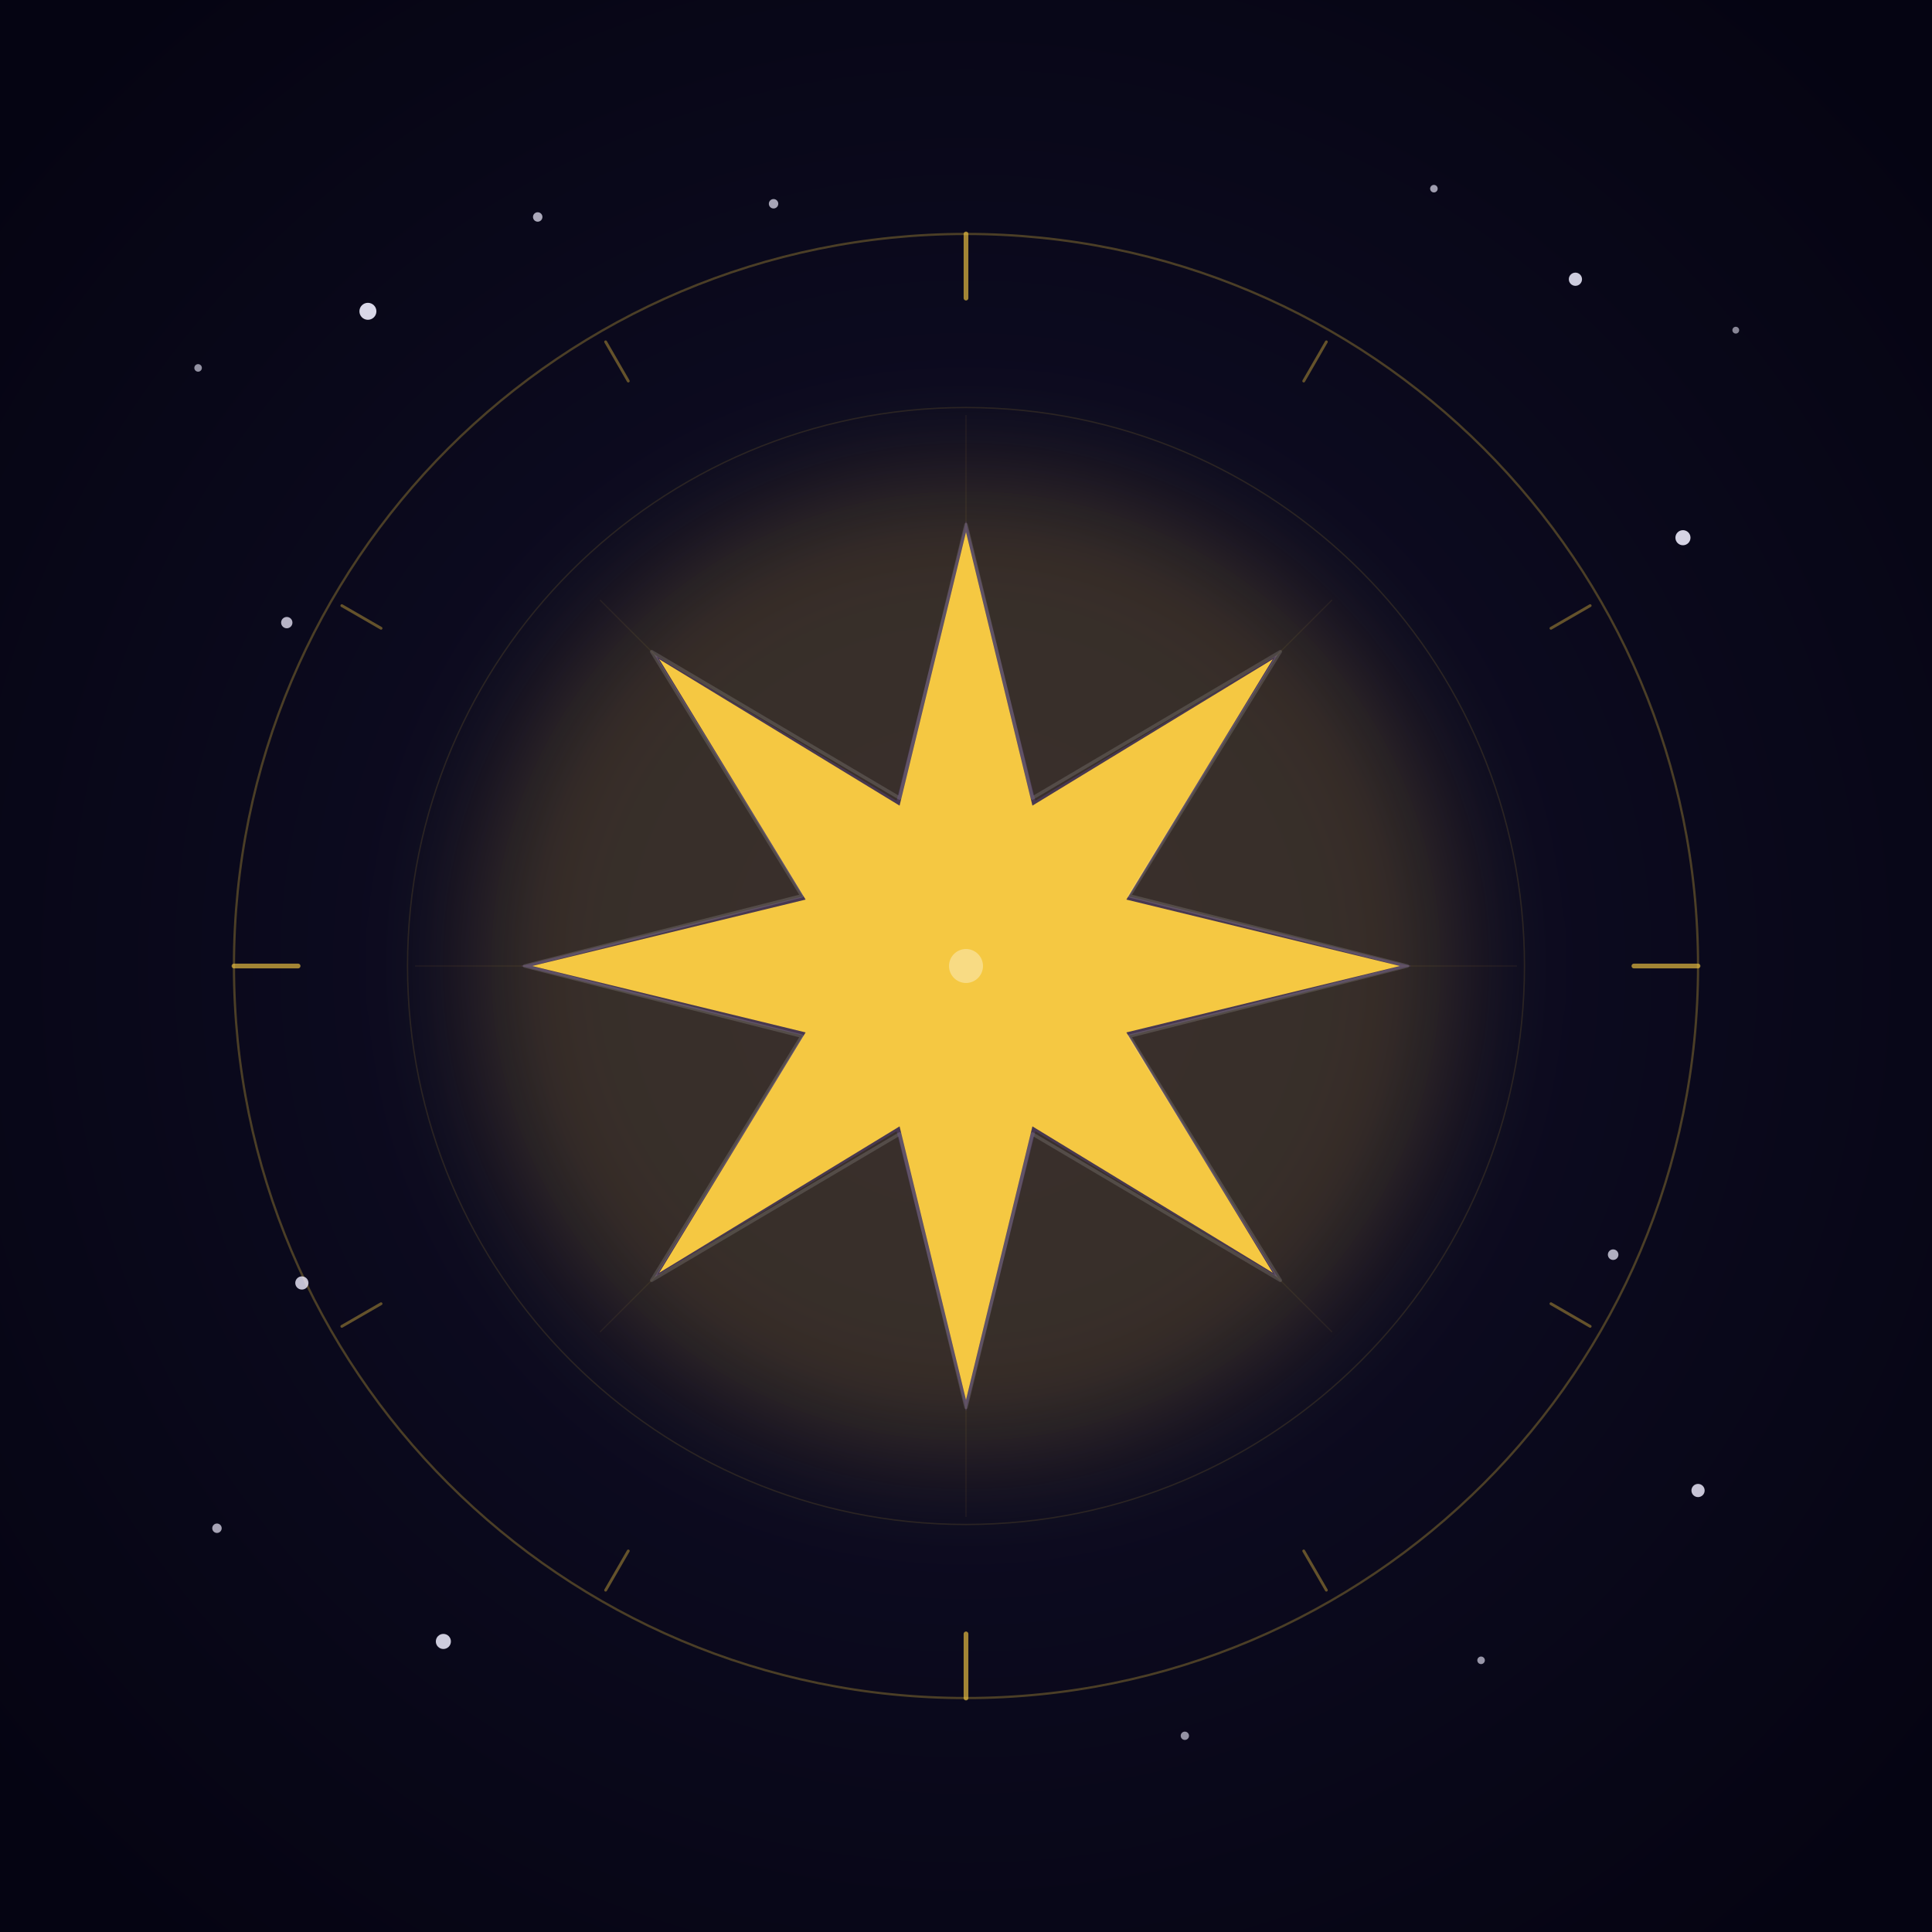
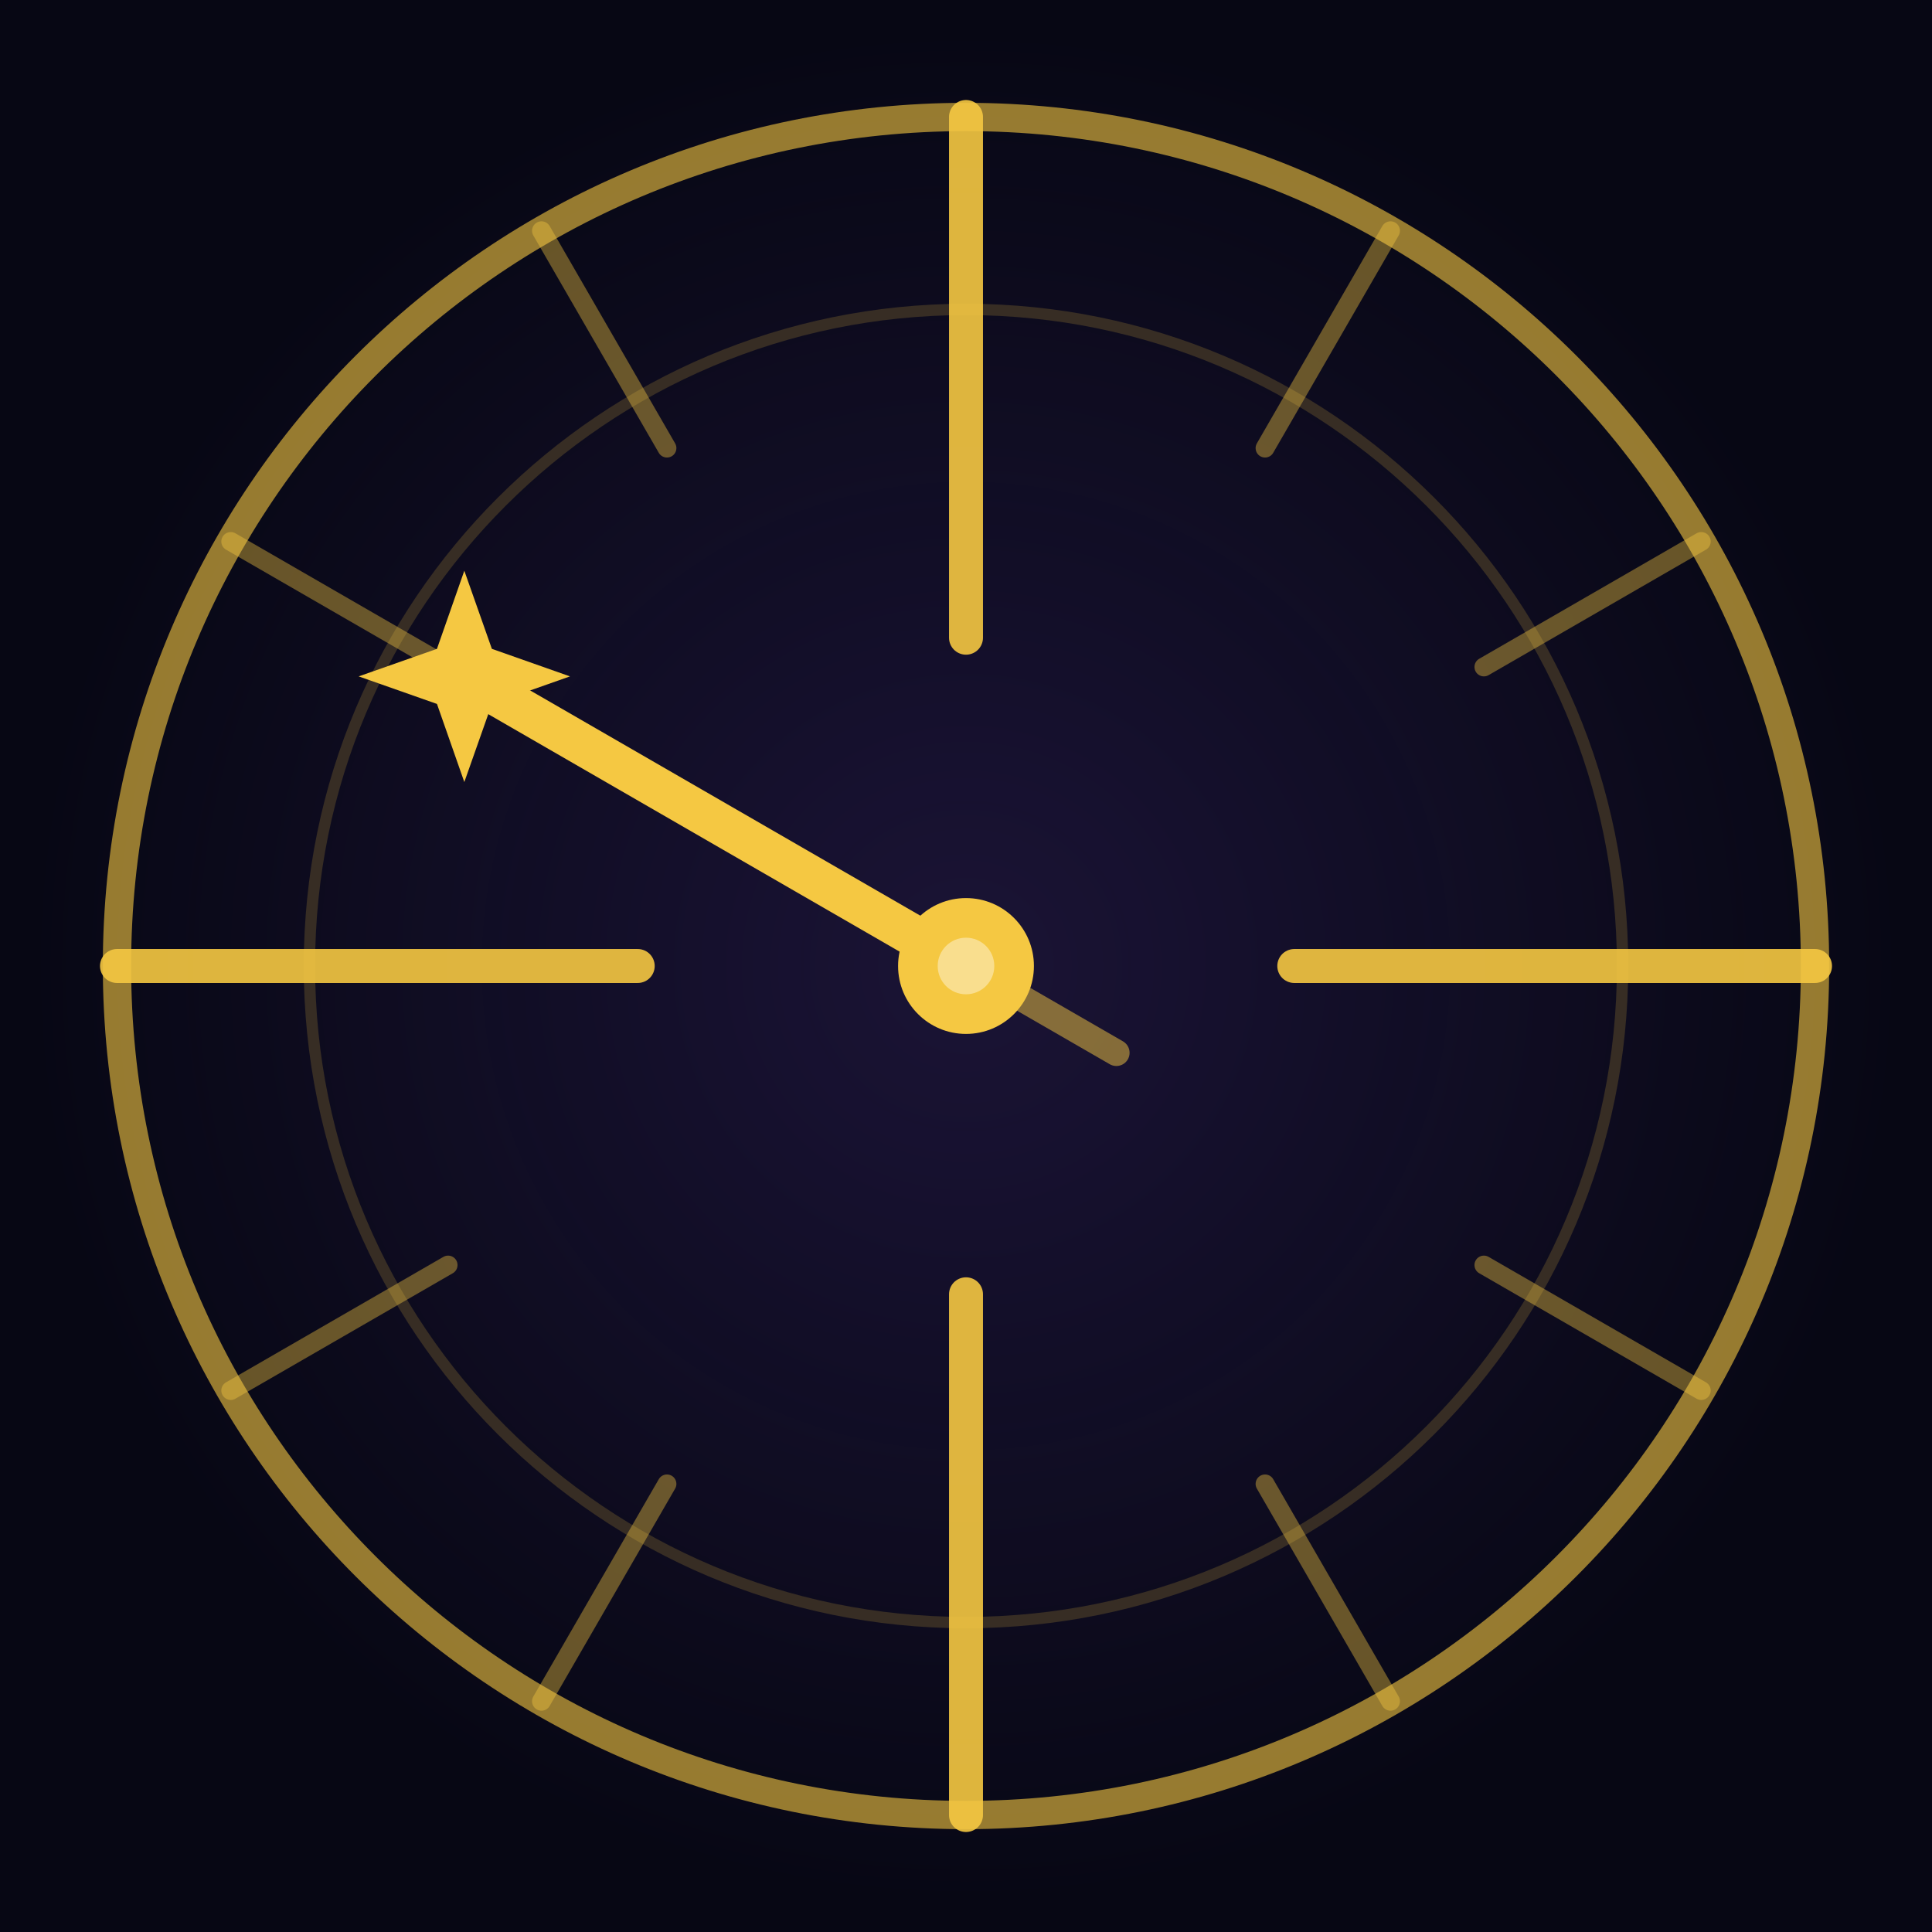
- <svg xmlns="http://www.w3.org/2000/svg" width="1024" height="1024" viewBox="0 0 1024 1024">
+ <svg xmlns="http://www.w3.org/2000/svg" width="1024" height="1024">
  <defs>
-     <radialGradient id="bg" cx="50%" cy="50%" r="65%">
-       <stop offset="0%" stop-color="#12102A" />
-       <stop offset="100%" stop-color="#050412" />
+     <radialGradient id="glow" cx="50%" cy="50%" r="50%">
+       <stop offset="0%" stop-color="#8B5CF6" stop-opacity="0.15" />
+       <stop offset="100%" stop-color="#8B5CF6" stop-opacity="0" />
    </radialGradient>
-     <radialGradient id="glow" cx="50%" cy="50%" r="50%">
-       <stop offset="0%" stop-color="#F5C842" stop-opacity="0.22" />
-       <stop offset="60%" stop-color="#F5C842" stop-opacity="0.06" />
-       <stop offset="100%" stop-color="#F5C842" stop-opacity="0" />
-     </radialGradient>
-     <filter id="softblur" x="-40%" y="-40%" width="180%" height="180%">
-       <feGaussianBlur stdDeviation="28" />
-     </filter>
  </defs>
-   <rect width="1024" height="1024" fill="url(#bg)" />
-   <circle cx="512" cy="512" r="260" fill="#F5C842" filter="url(#softblur)" opacity="0.18" />
-   <circle cx="512" cy="512" r="388" fill="none" stroke="#F5C842" stroke-width="1.2" stroke-opacity="0.28" />
-   <g stroke="#F5C842" stroke-opacity="0.65" stroke-width="2.5" stroke-linecap="round">
-     <line x1="512" y1="124" x2="512" y2="158" transform="rotate(0 512 512)" />
-     <line x1="512" y1="124" x2="512" y2="158" transform="rotate(90 512 512)" />
-     <line x1="512" y1="124" x2="512" y2="158" transform="rotate(180 512 512)" />
-     <line x1="512" y1="124" x2="512" y2="158" transform="rotate(270 512 512)" />
-   </g>
-   <g stroke="#F5C842" stroke-opacity="0.38" stroke-width="1.5" stroke-linecap="round">
-     <line x1="512" y1="130" x2="512" y2="154" transform="rotate(30 512 512)" />
-     <line x1="512" y1="130" x2="512" y2="154" transform="rotate(60 512 512)" />
-     <line x1="512" y1="130" x2="512" y2="154" transform="rotate(120 512 512)" />
-     <line x1="512" y1="130" x2="512" y2="154" transform="rotate(150 512 512)" />
-     <line x1="512" y1="130" x2="512" y2="154" transform="rotate(210 512 512)" />
-     <line x1="512" y1="130" x2="512" y2="154" transform="rotate(240 512 512)" />
-     <line x1="512" y1="130" x2="512" y2="154" transform="rotate(300 512 512)" />
-     <line x1="512" y1="130" x2="512" y2="154" transform="rotate(330 512 512)" />
-   </g>
-   <circle cx="512" cy="512" r="296" fill="none" stroke="#F5C842" stroke-width="0.7" stroke-opacity="0.12" />
-   <g stroke="#F5C842" stroke-width="0.6" stroke-opacity="0.07">
-     <line x1="512" y1="220" x2="512" y2="804" />
-     <line x1="220" y1="512" x2="804" y2="512" />
-     <line x1="318" y1="318" x2="706" y2="706" />
-     <line x1="706" y1="318" x2="318" y2="706" />
-   </g>
-   <polygon points="512,276 548.8,424.4 677.2,347.0 598.6,475.2 748,512 598.6,548.8 677.2,677.0 548.8,599.6 512,748 475.2,599.6 346.8,677.0 425.4,548.8 276,512 425.4,475.2 346.8,347.0 475.2,424.4" fill="#8B5CF6" opacity="0.18" />
-   <polygon points="512,282 547.2,427 674.6,349.4 597,476.8 742,512 597,547.2 674.6,674.6 547.2,597 512,742 476.8,597 349.4,674.6 427,547.2 282,512 427,476.8 349.4,349.4 476.8,427" fill="#F5C842" />
-   <polygon points="512,278 547.2,423 678.6,345.4 598.6,474.8 746,512 598.6,549.2 678.6,678.6 547.2,601 512,746 476.8,601 345.4,678.6 425,549.2 278,512 425,474.8 345.4,345.4 476.8,423" fill="none" stroke="#FFFFFF" stroke-width="1.8" stroke-opacity="0.14" stroke-linejoin="round" />
-   <circle cx="512" cy="512" r="26" fill="#F5C842" />
-   <circle cx="512" cy="512" r="9" fill="#FFFFFF" fill-opacity="0.35" />
-   <g fill="#F0EEFF">
-     <circle cx="195" cy="165" r="4.5" opacity="0.90" />
-     <circle cx="285" cy="115" r="2.5" opacity="0.70" />
-     <circle cx="152" cy="330" r="3.0" opacity="0.75" />
-     <circle cx="105" cy="195" r="2.0" opacity="0.60" />
-     <circle cx="835" cy="148" r="3.5" opacity="0.85" />
-     <circle cx="760" cy="100" r="2.0" opacity="0.65" />
-     <circle cx="892" cy="285" r="4.0" opacity="0.88" />
-     <circle cx="920" cy="175" r="1.8" opacity="0.55" />
-     <circle cx="160" cy="680" r="3.5" opacity="0.80" />
-     <circle cx="115" cy="810" r="2.5" opacity="0.68" />
-     <circle cx="235" cy="870" r="4.0" opacity="0.85" />
-     <circle cx="855" cy="665" r="2.8" opacity="0.72" />
-     <circle cx="900" cy="790" r="3.5" opacity="0.82" />
-     <circle cx="785" cy="880" r="2.0" opacity="0.62" />
-     <circle cx="410" cy="108" r="2.5" opacity="0.68" />
-     <circle cx="628" cy="920" r="2.2" opacity="0.60" />
-   </g>
+   <rect width="1024" height="1024" fill="#070714" />
+   <circle cx="512" cy="512" r="496" fill="url(#glow)" />
+   <circle cx="512" cy="512" r="450" fill="none" stroke="#F5C842" stroke-width="15" stroke-opacity="0.6" />
+   <circle cx="512" cy="512" r="348" fill="none" stroke="#F5C842" stroke-width="6" stroke-opacity="0.18" />
+   <line x1="512.0" y1="338.0" x2="512.0" y2="62.0" stroke="#F5C842" stroke-width="18" stroke-opacity="0.9" stroke-linecap="round" />
+   <line x1="686.0" y1="512.0" x2="962.0" y2="512.0" stroke="#F5C842" stroke-width="18" stroke-opacity="0.9" stroke-linecap="round" />
+   <line x1="512.0" y1="686.0" x2="512.0" y2="962.0" stroke="#F5C842" stroke-width="18" stroke-opacity="0.9" stroke-linecap="round" />
+   <line x1="338.0" y1="512.0" x2="62.0" y2="512.0" stroke="#F5C842" stroke-width="18" stroke-opacity="0.9" stroke-linecap="round" />
+   <line x1="670.5" y1="237.5" x2="737.0" y2="122.3" stroke="#F5C842" stroke-width="10" stroke-opacity="0.4" stroke-linecap="round" />
+   <line x1="786.5" y1="353.5" x2="901.7" y2="287.0" stroke="#F5C842" stroke-width="10" stroke-opacity="0.4" stroke-linecap="round" />
+   <line x1="786.5" y1="670.5" x2="901.7" y2="737.0" stroke="#F5C842" stroke-width="10" stroke-opacity="0.4" stroke-linecap="round" />
+   <line x1="670.5" y1="786.5" x2="737.0" y2="901.7" stroke="#F5C842" stroke-width="10" stroke-opacity="0.4" stroke-linecap="round" />
+   <line x1="353.5" y1="786.5" x2="287.0" y2="901.7" stroke="#F5C842" stroke-width="10" stroke-opacity="0.4" stroke-linecap="round" />
+   <line x1="237.5" y1="670.5" x2="122.3" y2="737.0" stroke="#F5C842" stroke-width="10" stroke-opacity="0.4" stroke-linecap="round" />
+   <line x1="237.5" y1="353.5" x2="122.3" y2="287.0" stroke="#F5C842" stroke-width="10" stroke-opacity="0.4" stroke-linecap="round" />
+   <line x1="353.5" y1="237.5" x2="287.0" y2="122.3" stroke="#F5C842" stroke-width="10" stroke-opacity="0.4" stroke-linecap="round" />
+   <line x1="512" y1="512" x2="246.1" y2="358.5" stroke="#F5C842" stroke-width="22" stroke-linecap="round" />
+   <line x1="512" y1="512" x2="591.7" y2="558.0" stroke="#F5C842" stroke-width="14" stroke-opacity="0.5" stroke-linecap="round" />
+   <polygon points="246.1,302.5 260.7,343.9 302.1,358.5 260.7,373.1 246.1,414.5 231.6,373.1 190.1,358.5 231.6,343.9" fill="#F5C842" />
+   <circle cx="512" cy="512" r="36" fill="#F5C842" />
+   <circle cx="512" cy="512" r="15" fill="white" fill-opacity="0.4" />
</svg>
